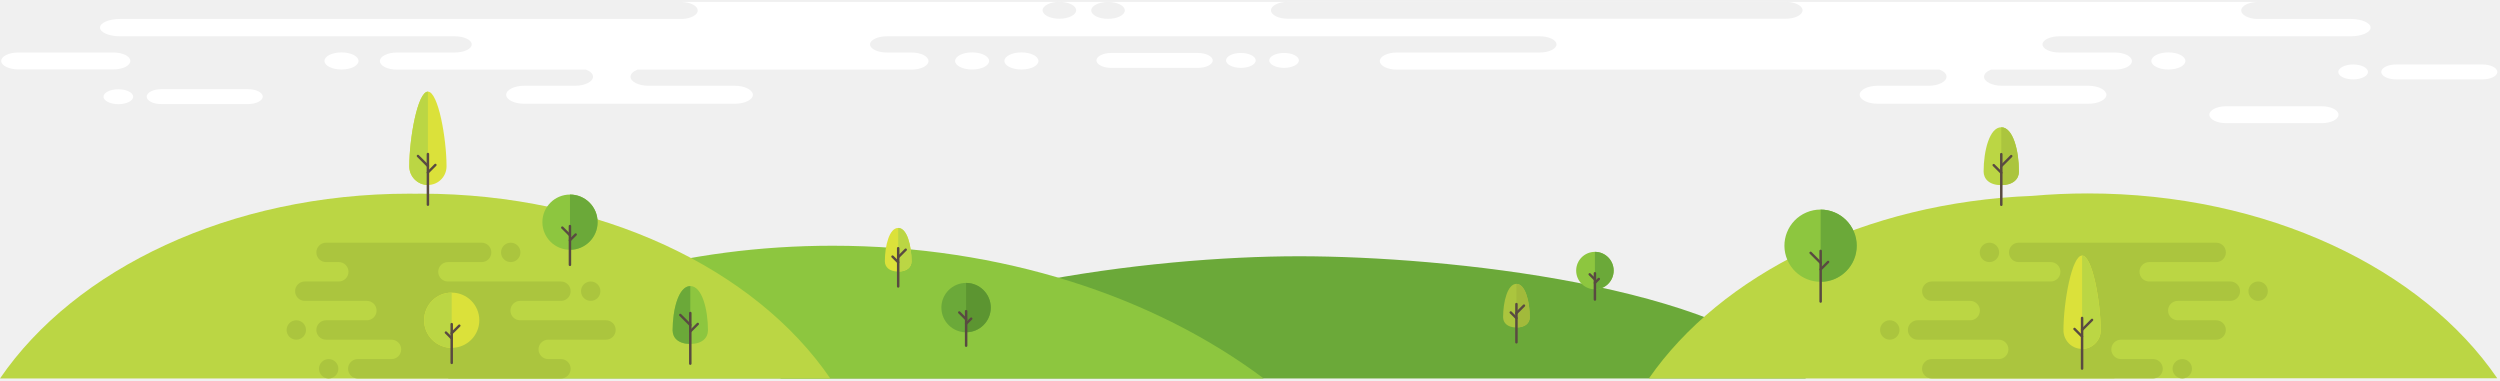
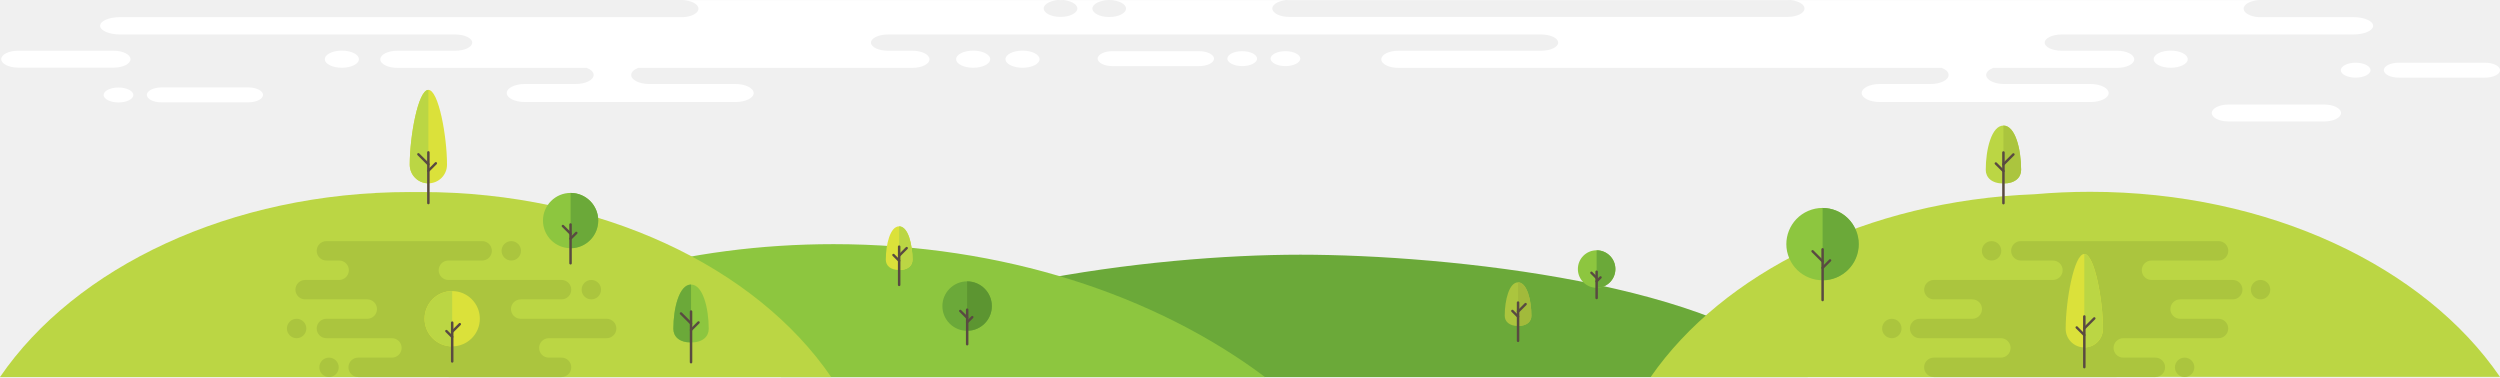
- <svg xmlns="http://www.w3.org/2000/svg" height="640" width="4201.8" id="svg724" version="1.1" viewBox="0 0 4201.8 640" style="background-color: #f2f5f5" enable-background="new 0 0 4201.8 482.1">
-   <path id="path584" fill="#6ba939" d="M 1311.3,636.1 H 3035.1 C 2897,480.4 2432.2,430.7 2183.2,430.7 c -249,0 -673.6,52.8 -871.9,205.4 z" />
-   <path id="path586" fill="#abc53e" d="m 2571.1,533.2 c 0,-26 -7.4,-56.1 -22.4,-56.1 -15,0 -22.4,30.1 -22.4,56.1 0,9.5 7.4,17.2 22.4,17.2 15,0 22.4,-7.7 22.4,-17.2 z" />
-   <path id="path588" fill="#a2ba3b" d="m 2571.1,533.2 c 0,-26 -7.4,-56.1 -22.4,-56.1 v 73.3 c 15,0 22.4,-7.7 22.4,-17.2 z" />
-   <path id="path590" fill="#594a41" d="m 2548.7,577.4 c -1.1,0 -2.1,-0.9 -2.1,-2.1 v -64.2 c 0,-1.1 0.9,-2.1 2.1,-2.1 1.2,0 2.1,0.9 2.1,2.1 v 64.2 c 0,1.2 -0.9,2.1 -2.1,2.1 z" />
-   <path id="path592" fill="#594a41" d="m 2548.7,536.7 c -0.5,0 -1.1,-0.2 -1.5,-0.6 l -9.5,-9.5 c -0.8,-0.8 -0.8,-2.1 0,-2.9 0.8,-0.8 2.1,-0.8 2.9,0 l 9.5,9.5 c 0.8,0.8 0.8,2.1 0,2.9 -0.3,0.4 -0.9,0.6 -1.4,0.6 z" />
-   <path id="path594" fill="#594a41" d="m 2548.7,528.4 c -0.5,0 -1.1,-0.2 -1.5,-0.6 -0.8,-0.8 -0.8,-2.1 0,-2.9 l 12.7,-12.7 c 0.8,-0.8 2.1,-0.8 2.9,0 0.8,0.8 0.8,2.1 0,2.9 l -12.7,12.7 c -0.3,0.4 -0.9,0.6 -1.4,0.6 z" />
-   <path id="path596" fill="#bbd644" d="m 3553.7,636.1 v -0.3 h 643.5 C 4071.3,451.7 3810.4,325.1 3509,325.1 c -31.5,0 -62.6,1.4 -93.1,4.1 -282.1,10.9 -523.8,132.8 -644.6,306.9 z" />
-   <path id="path598" fill="#8dc63f" d="M 753.4,636.1 H 2123.9 C 1940.3,498.5 1683.5,413 1399.3,413 1153.7,413 928.6,476.9 753.4,583.1 Z" />
-   <path id="path600" fill="#6ba939" d="m 1665.2,517 c 0,22.9 -18.6,41.5 -41.5,41.5 -22.9,0 -41.5,-18.6 -41.5,-41.5 0,-22.9 18.6,-41.5 41.5,-41.5 23,0 41.5,18.6 41.5,41.5 z" />
-   <path id="path602" fill="#5c9531" d="m 1665.2,517 c 0,-22.9 -18.6,-41.5 -41.5,-41.5 v 82.9 c 23,0 41.5,-18.5 41.5,-41.4 z" />
-   <path id="path604" fill="#594a41" d="m 1623.8,583.1 c -1.1,0 -2.1,-0.9 -2.1,-2.1 v -58 c 0,-1.1 0.9,-2.1 2.1,-2.1 1.1,0 2.1,0.9 2.1,2.1 v 58 c 0,1.2 -1,2.1 -2.1,2.1 z" />
-   <path id="path606" fill="#594a41" d="m 1623.8,546.2 c -0.5,0 -1.1,-0.2 -1.5,-0.6 -0.8,-0.8 -0.8,-2.1 0,-2.9 l 8.6,-8.6 c 0.8,-0.8 2.1,-0.8 2.9,0 0.8,0.8 0.8,2.1 0,2.9 l -8.6,8.6 c -0.4,0.4 -0.9,0.6 -1.4,0.6 z" />
-   <path id="path608" fill="#594a41" d="m 1623.8,538.7 c -0.5,0 -1.1,-0.2 -1.5,-0.6 l -11.5,-11.5 c -0.8,-0.8 -0.8,-2.1 0,-2.9 0.8,-0.8 2.1,-0.8 2.9,0 l 11.5,11.5 c 0.8,0.8 0.8,2.1 0,2.9 -0.4,0.4 -0.9,0.6 -1.4,0.6 z" />
-   <path id="path610" fill="#dbe13a" d="m 1532,439.2 c 0,-26 -7.4,-56.1 -22.4,-56.1 -15,0 -22.4,30.1 -22.4,56.1 0,9.5 7.4,17.2 22.4,17.2 15,0.1 22.4,-7.6 22.4,-17.2 z" />
-   <path id="path612" fill="#bbd644" d="m 1532,439.2 c 0,-26 -7.4,-56.1 -22.4,-56.1 v 73.3 c 15,0.1 22.4,-7.6 22.4,-17.2 z" />
-   <path id="path614" fill="#594a41" d="m 1509.6,483.5 c -1.1,0 -2.1,-0.9 -2.1,-2.1 v -64.2 c 0,-1.1 0.9,-2.1 2.1,-2.1 1.1,0 2.1,0.9 2.1,2.1 v 64.2 c 0,1.2 -0.9,2.1 -2.1,2.1 z" />
-   <path id="path616" fill="#594a41" d="m 1509.6,442.8 c -0.5,0 -1.1,-0.2 -1.5,-0.6 l -9.5,-9.5 c -0.8,-0.8 -0.8,-2.1 0,-2.9 0.8,-0.8 2.1,-0.8 2.9,0 l 9.5,9.5 c 0.8,0.8 0.8,2.1 0,2.9 -0.3,0.4 -0.8,0.6 -1.4,0.6 z" />
-   <path id="path618" fill="#594a41" d="m 1509.6,434.4 c -0.5,0 -1.1,-0.2 -1.5,-0.6 -0.8,-0.8 -0.8,-2.1 0,-2.9 l 12.7,-12.7 c 0.8,-0.8 2.1,-0.8 2.9,0 0.8,0.8 0.8,2.1 0,2.9 l -12.7,12.7 c -0.3,0.4 -0.8,0.6 -1.4,0.6 z" />
-   <path id="path620" fill="#bbd644" d="m 707.5,325.5 c -3.2,0 -6.4,0 -9.6,0.1 -3.2,0 -6.4,-0.1 -9.6,-0.1 C 386.7,325.5 125.9,452 0,636.1 h 653.3 88.9 653.3 C 1269.7,452 1008.9,325.5 707.5,325.5 Z" />
-   <g transform="translate(0,154)" id="g642" fill="#abc53e">
-     <path id="path622" d="m 992.8,351.7 c 9,0 16.3,-7.3 16.3,-16.3 0,-9 -7.3,-16.3 -16.3,-16.3 -9,0 -16.3,7.3 -16.3,16.3 0,9 7.3,16.3 16.3,16.3 z" />
-     <path id="path624" d="m 858.4,286.5 c 9,0 16.3,-7.3 16.3,-16.3 0,-9 -7.3,-16.3 -16.3,-16.3 -9,0 -16.3,7.3 -16.3,16.3 0,9 7.3,16.3 16.3,16.3 z" />
-     <path id="path626" d="M 1018.5,384.3 H 874.2 c -9,0 -16.3,-7.3 -16.3,-16.3 0,-9 7.3,-16.3 16.3,-16.3 h 68.6 c 9,0 16.3,-7.3 16.3,-16.3 0,-9 -7.3,-16.3 -16.3,-16.3 h -190 c -9,0 -16.3,-7.3 -16.3,-16.3 0,-9 7.3,-16.3 16.3,-16.3 h 56.7 c 9,0 16.3,-7.3 16.3,-16.3 0,-9 -7.3,-16.3 -16.3,-16.3 H 667.5 548 c -9,0 -16.3,7.3 -16.3,16.3 0,9 7.3,16.3 16.3,16.3 h 21.4 c 9,0 16.3,7.3 16.3,16.3 0,9 -7.3,16.3 -16.3,16.3 h -57.1 c -9,0 -16.3,7.3 -16.3,16.3 0,9 7.3,16.3 16.3,16.3 h 104.3 c 9,0 16.3,7.3 16.3,16.3 0,9 -7.3,16.3 -16.3,16.3 H 548 c -9,0 -16.3,7.3 -16.3,16.3 0,9 7.3,16.3 16.3,16.3 h 110 c 9,0 16.3,7.3 16.3,16.3 0,9 -7.3,16.3 -16.3,16.3 h -56.7 c -9,0 -16.3,7.3 -16.3,16.3 0,9 7.3,16.3 16.3,16.3 h 52 289.5 c 9,0 16.3,-7.3 16.3,-16.3 0,-9 -7.3,-16.3 -16.3,-16.3 h -21.4 c -9,0 -16.3,-7.3 -16.3,-16.3 0,-9 7.3,-16.3 16.3,-16.3 h 97.1 c 9,0 16.3,-7.3 16.3,-16.3 0,-9 -7.3,-16.3 -16.3,-16.3 z" />
-     <path id="path628" d="m 498,384.3 c -9,0 -16.3,7.3 -16.3,16.3 0,9 7.3,16.3 16.3,16.3 9,0 16.3,-7.3 16.3,-16.3 0,-9 -7.3,-16.3 -16.3,-16.3 z" />
-     <path id="path630" d="m 552.4,449.5 c -9,0 -16.3,7.3 -16.3,16.3 0,9 7.3,16.3 16.3,16.3 9,0 16.3,-7.3 16.3,-16.3 0,-9 -7.3,-16.3 -16.3,-16.3 z" />
-     <path id="path632" d="m 3343.7,286.5 c 9,0 16.3,-7.3 16.3,-16.3 0,-9 -7.3,-16.3 -16.3,-16.3 -9,0 -16.3,7.3 -16.3,16.3 0,9.1 7.2,16.3 16.3,16.3 z" />
-     <path id="path634" d="m 3176.2,384.3 c -9,0 -16.3,7.3 -16.3,16.3 0,9 7.3,16.3 16.3,16.3 9,0 16.3,-7.3 16.3,-16.3 0,-9 -7.3,-16.3 -16.3,-16.3 z" />
-     <path id="path636" d="m 3795.3,319.1 c -9,0 -16.3,7.3 -16.3,16.3 0,9 7.3,16.3 16.3,16.3 9,0 16.3,-7.3 16.3,-16.3 0,-9 -7.3,-16.3 -16.3,-16.3 z" />
-     <path id="path638" d="m 3667.8,449.5 c -9,0 -16.3,7.3 -16.3,16.3 0,9 7.3,16.3 16.3,16.3 9,0 16.3,-7.3 16.3,-16.3 0,-9 -7.3,-16.3 -16.3,-16.3 z" />
-     <path id="path640" d="m 3748.6,319.1 h -136.4 c -9,0 -16.3,-7.3 -16.3,-16.3 0,-9 7.3,-16.3 16.3,-16.3 h 112.6 c 9,0 16.3,-7.3 16.3,-16.3 0,-9 -7.3,-16.3 -16.3,-16.3 h -171.1 -45.9 -115 c -9,0 -16.3,7.3 -16.3,16.3 0,9 7.3,16.3 16.3,16.3 h 53.9 c 9,0 16.3,7.3 16.3,16.3 0,9 -7.3,16.3 -16.3,16.3 h -199.9 c -9,0 -16.3,7.3 -16.3,16.3 0,9 7.3,16.3 16.3,16.3 h 64.5 c 9,0 16.3,7.3 16.3,16.3 0,9 -7.3,16.3 -16.3,16.3 h -88.4 c -9,0 -16.3,7.3 -16.3,16.3 0,9 7.3,16.3 16.3,16.3 h 136.4 c 9,0 16.3,7.3 16.3,16.3 0,9 -7.3,16.3 -16.3,16.3 h -112.6 c -9,0 -16.3,7.3 -16.3,16.3 0,9 7.3,16.3 16.3,16.3 h 261.1 45.9 65 c 9,0 16.3,-7.3 16.3,-16.3 0,-9 -7.3,-16.3 -16.3,-16.3 h -53.9 c -9,0 -16.3,-7.3 -16.3,-16.3 0,-9 7.3,-16.3 16.3,-16.3 h 159.9 c 9,0 16.3,-7.3 16.3,-16.3 0,-9 -7.3,-16.3 -16.3,-16.3 h -64.5 c -9,0 -16.3,-7.3 -16.3,-16.3 0,-9 7.3,-16.3 16.3,-16.3 h 88.4 c 9,0 16.3,-7.3 16.3,-16.3 0,-9 -7.3,-16.3 -16.3,-16.3 z" />
+ <svg xmlns="http://www.w3.org/2000/svg" viewBox="0 0 4197.284 633.007" style="background: #f2f2f2" version="1.1">
+   <path d="m 1311.3,633.007 h 1723.8 c -138.1,-155.7 -602.9,-205.4 -851.9,-205.4 -249,0 -673.6,52.8 -871.9,205.4 z" fill="#6ba939" id="path584" />
+   <path d="m 2571.1,530.107 c 0,-26 -7.4,-56.1 -22.4,-56.1 -15,0 -22.4,30.1 -22.4,56.1 0,9.5 7.4,17.2 22.4,17.2 15,0 22.4,-7.7 22.4,-17.2 z" fill="#abc53e" id="path586" />
+   <path d="m 2571.1,530.107 c 0,-26 -7.4,-56.1 -22.4,-56.1 v 73.3 c 15,0 22.4,-7.7 22.4,-17.2 z" fill="#a2ba3b" id="path588" />
+   <path d="m 2548.7,574.307 c -1.1,0 -2.1,-0.9 -2.1,-2.1 v -64.2 c 0,-1.1 0.9,-2.1 2.1,-2.1 1.2,0 2.1,0.9 2.1,2.1 v 64.2 c 0,1.2 -0.9,2.1 -2.1,2.1 z" fill="#594a41" id="path590" />
+   <path d="m 2548.7,533.607 c -0.5,0 -1.1,-0.2 -1.5,-0.6 l -9.5,-9.5 c -0.8,-0.8 -0.8,-2.1 0,-2.9 0.8,-0.8 2.1,-0.8 2.9,0 l 9.5,9.5 c 0.8,0.8 0.8,2.1 0,2.9 -0.3,0.4 -0.9,0.6 -1.4,0.6 z" fill="#594a41" id="path592" />
+   <path d="m 2548.7,525.307 c -0.5,0 -1.1,-0.2 -1.5,-0.6 -0.8,-0.8 -0.8,-2.1 0,-2.9 l 12.7,-12.7 c 0.8,-0.8 2.1,-0.8 2.9,0 0.8,0.8 0.8,2.1 0,2.9 l -12.7,12.7 c -0.3,0.4 -0.9,0.6 -1.4,0.6 z" fill="#594a41" id="path594" />
+   <path d="m 3553.7,633.007 v -0.3 h 643.5 c -125.9,-184.1 -386.8,-310.7 -688.2,-310.7 -31.5,0 -62.6,1.4 -93.1,4.1 -282.1,10.9 -523.8,132.8 -644.6,306.9 z" fill="#bbd644" id="path596" />
+   <path d="m 753.4,633.007 h 1370.5 c -183.6,-137.6 -440.4,-223.1 -724.6,-223.1 -245.6,0 -470.7,63.9 -645.9,170.1 z" fill="#8dc63f" id="path598" />
+   <path d="m 1665.2,513.907 c 0,22.9 -18.6,41.5 -41.5,41.5 -22.9,0 -41.5,-18.6 -41.5,-41.5 0,-22.9 18.6,-41.5 41.5,-41.5 23,0 41.5,18.6 41.5,41.5 z" fill="#6ba939" id="path600" />
+   <path d="m 1665.2,513.907 c 0,-22.9 -18.6,-41.5 -41.5,-41.5 v 82.9 c 23,0 41.5,-18.5 41.5,-41.4 z" fill="#5c9531" id="path602" />
+   <path d="m 1623.8,580.007 c -1.1,0 -2.1,-0.9 -2.1,-2.1 v -58 c 0,-1.1 0.9,-2.1 2.1,-2.1 1.1,0 2.1,0.9 2.1,2.1 v 58 c 0,1.2 -1,2.1 -2.1,2.1 z" fill="#594a41" id="path604" />
+   <path d="m 1623.8,543.107 c -0.5,0 -1.1,-0.2 -1.5,-0.6 -0.8,-0.8 -0.8,-2.1 0,-2.9 l 8.6,-8.6 c 0.8,-0.8 2.1,-0.8 2.9,0 0.8,0.8 0.8,2.1 0,2.9 l -8.6,8.6 c -0.4,0.4 -0.9,0.6 -1.4,0.6 z" fill="#594a41" id="path606" />
+   <path d="m 1623.8,535.607 c -0.5,0 -1.1,-0.2 -1.5,-0.6 l -11.5,-11.5 c -0.8,-0.8 -0.8,-2.1 0,-2.9 0.8,-0.8 2.1,-0.8 2.9,0 l 11.5,11.5 c 0.8,0.8 0.8,2.1 0,2.9 -0.4,0.4 -0.9,0.6 -1.4,0.6 z" fill="#594a41" id="path608" />
+   <path d="m 1532,436.107 c 0,-26 -7.4,-56.1 -22.4,-56.1 -15,0 -22.4,30.1 -22.4,56.1 0,9.5 7.4,17.2 22.4,17.2 15,0.1 22.4,-7.6 22.4,-17.2 z" fill="#dbe13a" id="path610" />
+   <path d="m 1532,436.107 c 0,-26 -7.4,-56.1 -22.4,-56.1 v 73.3 c 15,0.1 22.4,-7.6 22.4,-17.2 z" fill="#bbd644" id="path612" />
+   <path d="m 1509.6,480.407 c -1.1,0 -2.1,-0.9 -2.1,-2.1 v -64.2 c 0,-1.1 0.9,-2.1 2.1,-2.1 1.1,0 2.1,0.9 2.1,2.1 v 64.2 c 0,1.2 -0.9,2.1 -2.1,2.1 z" fill="#594a41" id="path614" />
+   <path d="m 1509.6,439.707 c -0.5,0 -1.1,-0.2 -1.5,-0.6 l -9.5,-9.5 c -0.8,-0.8 -0.8,-2.1 0,-2.9 0.8,-0.8 2.1,-0.8 2.9,0 l 9.5,9.5 c 0.8,0.8 0.8,2.1 0,2.9 -0.3,0.4 -0.8,0.6 -1.4,0.6 z" fill="#594a41" id="path616" />
+   <path d="m 1509.6,431.307 c -0.5,0 -1.1,-0.2 -1.5,-0.6 -0.8,-0.8 -0.8,-2.1 0,-2.9 l 12.7,-12.7 c 0.8,-0.8 2.1,-0.8 2.9,0 0.8,0.8 0.8,2.1 0,2.9 l -12.7,12.7 c -0.3,0.4 -0.8,0.6 -1.4,0.6 z" fill="#594a41" id="path618" />
+   <path d="m 707.5,322.407 c -3.2,0 -6.4,0 -9.6,0.1 -3.2,0 -6.4,-0.1 -9.6,-0.1 -301.6,0 -562.4,126.5 -688.3,310.6 h 653.3 88.9 653.3 c -125.8,-184.1 -386.6,-310.6 -688,-310.6 z" fill="#bbd644" id="path620" />
+   <g fill="#abc53e" id="g642" transform="translate(0,150.9074)">
+     <path d="m 992.8,351.7 c 9,0 16.3,-7.3 16.3,-16.3 0,-9 -7.3,-16.3 -16.3,-16.3 -9,0 -16.3,7.3 -16.3,16.3 0,9 7.3,16.3 16.3,16.3 z" id="path622" />
+     <path d="m 858.4,286.5 c 9,0 16.3,-7.3 16.3,-16.3 0,-9 -7.3,-16.3 -16.3,-16.3 -9,0 -16.3,7.3 -16.3,16.3 0,9 7.3,16.3 16.3,16.3 z" id="path624" />
+     <path d="M 1018.5,384.3 H 874.2 c -9,0 -16.3,-7.3 -16.3,-16.3 0,-9 7.3,-16.3 16.3,-16.3 h 68.6 c 9,0 16.3,-7.3 16.3,-16.3 0,-9 -7.3,-16.3 -16.3,-16.3 h -190 c -9,0 -16.3,-7.3 -16.3,-16.3 0,-9 7.3,-16.3 16.3,-16.3 h 56.7 c 9,0 16.3,-7.3 16.3,-16.3 0,-9 -7.3,-16.3 -16.3,-16.3 H 667.5 548 c -9,0 -16.3,7.3 -16.3,16.3 0,9 7.3,16.3 16.3,16.3 h 21.4 c 9,0 16.3,7.3 16.3,16.3 0,9 -7.3,16.3 -16.3,16.3 h -57.1 c -9,0 -16.3,7.3 -16.3,16.3 0,9 7.3,16.3 16.3,16.3 h 104.3 c 9,0 16.3,7.3 16.3,16.3 0,9 -7.3,16.3 -16.3,16.3 H 548 c -9,0 -16.3,7.3 -16.3,16.3 0,9 7.3,16.3 16.3,16.3 h 110 c 9,0 16.3,7.3 16.3,16.3 0,9 -7.3,16.3 -16.3,16.3 h -56.7 c -9,0 -16.3,7.3 -16.3,16.3 0,9 7.3,16.3 16.3,16.3 h 52 289.5 c 9,0 16.3,-7.3 16.3,-16.3 0,-9 -7.3,-16.3 -16.3,-16.3 h -21.4 c -9,0 -16.3,-7.3 -16.3,-16.3 0,-9 7.3,-16.3 16.3,-16.3 h 97.1 c 9,0 16.3,-7.3 16.3,-16.3 0,-9 -7.3,-16.3 -16.3,-16.3 z" id="path626" />
+     <path d="m 498,384.3 c -9,0 -16.3,7.3 -16.3,16.3 0,9 7.3,16.3 16.3,16.3 9,0 16.3,-7.3 16.3,-16.3 0,-9 -7.3,-16.3 -16.3,-16.3 z" id="path628" />
+     <path d="m 552.4,449.5 c -9,0 -16.3,7.3 -16.3,16.3 0,9 7.3,16.3 16.3,16.3 9,0 16.3,-7.3 16.3,-16.3 0,-9 -7.3,-16.3 -16.3,-16.3 z" id="path630" />
+     <path d="m 3343.7,286.5 c 9,0 16.3,-7.3 16.3,-16.3 0,-9 -7.3,-16.3 -16.3,-16.3 -9,0 -16.3,7.3 -16.3,16.3 0,9.1 7.2,16.3 16.3,16.3 z" id="path632" />
+     <path d="m 3176.2,384.3 c -9,0 -16.3,7.3 -16.3,16.3 0,9 7.3,16.3 16.3,16.3 9,0 16.3,-7.3 16.3,-16.3 0,-9 -7.3,-16.3 -16.3,-16.3 z" id="path634" />
+     <path d="m 3795.3,319.1 c -9,0 -16.3,7.3 -16.3,16.3 0,9 7.3,16.3 16.3,16.3 9,0 16.3,-7.3 16.3,-16.3 0,-9 -7.3,-16.3 -16.3,-16.3 z" id="path636" />
+     <path d="m 3667.8,449.5 c -9,0 -16.3,7.3 -16.3,16.3 0,9 7.3,16.3 16.3,16.3 9,0 16.3,-7.3 16.3,-16.3 0,-9 -7.3,-16.3 -16.3,-16.3 z" id="path638" />
+     <path d="m 3748.6,319.1 h -136.4 c -9,0 -16.3,-7.3 -16.3,-16.3 0,-9 7.3,-16.3 16.3,-16.3 h 112.6 c 9,0 16.3,-7.3 16.3,-16.3 0,-9 -7.3,-16.3 -16.3,-16.3 h -171.1 -45.9 -115 c -9,0 -16.3,7.3 -16.3,16.3 0,9 7.3,16.3 16.3,16.3 h 53.9 c 9,0 16.3,7.3 16.3,16.3 0,9 -7.3,16.3 -16.3,16.3 h -199.9 c -9,0 -16.3,7.3 -16.3,16.3 0,9 7.3,16.3 16.3,16.3 h 64.5 c 9,0 16.3,7.3 16.3,16.3 0,9 -7.3,16.3 -16.3,16.3 h -88.4 c -9,0 -16.3,7.3 -16.3,16.3 0,9 7.3,16.3 16.3,16.3 h 136.4 c 9,0 16.3,7.3 16.3,16.3 0,9 -7.3,16.3 -16.3,16.3 h -112.6 c -9,0 -16.3,7.3 -16.3,16.3 0,9 7.3,16.3 16.3,16.3 h 261.1 45.9 65 c 9,0 16.3,-7.3 16.3,-16.3 0,-9 -7.3,-16.3 -16.3,-16.3 h -53.9 c -9,0 -16.3,-7.3 -16.3,-16.3 0,-9 7.3,-16.3 16.3,-16.3 h 159.9 c 9,0 16.3,-7.3 16.3,-16.3 0,-9 -7.3,-16.3 -16.3,-16.3 h -64.5 c -9,0 -16.3,-7.3 -16.3,-16.3 0,-9 7.3,-16.3 16.3,-16.3 h 88.4 c 9,0 16.3,-7.3 16.3,-16.3 0,-9 -7.3,-16.3 -16.3,-16.3 z" id="path640" />
  </g>
-   <circle style="stroke-width:1" r="60.699" id="ellipse644" transform="rotate(-23.21665)" fill="#8dc63f" cy="1585.697" cx="2649.263" />
-   <path id="path646" fill="#6ba939" d="m 3120.7,413 c 0,-33.5 -27.2,-60.7 -60.7,-60.7 v 121.4 c 33.5,0 60.7,-27.2 60.7,-60.7 z" />
-   <path id="path648" fill="#594a41" d="m 3060,508.9 c -1.1,0 -2.1,-0.9 -2.1,-2.1 v -85.1 c 0,-1.1 0.9,-2.1 2.1,-2.1 1.1,0 2.1,0.9 2.1,2.1 v 85.1 c -0.1,1.2 -1,2.1 -2.1,2.1 z" />
-   <path id="path650" fill="#594a41" d="m 3060,454.9 c -0.5,0 -1.1,-0.2 -1.5,-0.6 -0.8,-0.8 -0.8,-2.1 0,-2.9 l 12.6,-12.6 c 0.8,-0.8 2.1,-0.8 2.9,0 0.8,0.8 0.8,2.1 0,2.9 l -12.7,12.7 c -0.3,0.3 -0.8,0.5 -1.3,0.5 z" />
-   <path id="path652" fill="#594a41" d="m 3060,443.8 c -0.5,0 -1.1,-0.2 -1.5,-0.6 l -16.8,-16.8 c -0.8,-0.8 -0.8,-2.1 0,-2.9 0.8,-0.8 2.1,-0.8 2.9,0 l 16.8,16.8 c 0.8,0.8 0.8,2.1 0,2.9 -0.4,0.4 -0.9,0.6 -1.4,0.6 z" />
-   <path id="path654" fill="#8dc63f" d="m 1004.4,373.4 c 0,25.7 -20.8,46.4 -46.4,46.4 -25.7,0 -46.4,-20.8 -46.4,-46.4 0,-25.7 20.8,-46.4 46.4,-46.4 25.6,-0.1 46.4,20.7 46.4,46.4 z" />
-   <path id="path656" fill="#6ba939" d="M 1004.4,373.4 C 1004.4,347.7 983.6,327 958,327 v 92.9 c 25.6,-0.1 46.4,-20.9 46.4,-46.5 z" />
-   <path id="path658" fill="#594a41" d="m 957.9,447.2 c -1.1,0 -2.1,-0.9 -2.1,-2.1 V 380 c 0,-1.1 0.9,-2.1 2.1,-2.1 1.1,0 2.1,0.9 2.1,2.1 v 65.1 c 0,1.2 -0.9,2.1 -2.1,2.1 z" />
-   <path id="path660" fill="#594a41" d="m 957.9,405.9 c -0.5,0 -1.1,-0.2 -1.5,-0.6 -0.8,-0.8 -0.8,-2.1 0,-2.9 l 9.7,-9.7 c 0.8,-0.8 2.1,-0.8 2.9,0 0.8,0.8 0.8,2.1 0,2.9 l -9.7,9.7 c -0.3,0.4 -0.9,0.6 -1.4,0.6 z" />
-   <path id="path662" fill="#594a41" d="m 957.9,397.4 c -0.5,0 -1.1,-0.2 -1.5,-0.6 L 943.6,384 c -0.8,-0.8 -0.8,-2.1 0,-2.9 0.8,-0.8 2.1,-0.8 2.9,0 l 12.8,12.8 c 0.8,0.8 0.8,2.1 0,2.9 -0.3,0.4 -0.9,0.6 -1.4,0.6 z" />
-   <path id="path664" fill="#dbe13a" d="m 712.8,538.2 c 0,25.7 20.8,46.4 46.4,46.4 25.7,0 46.4,-20.8 46.4,-46.4 0,-25.6 -20.8,-46.4 -46.4,-46.4 -25.6,-0.1 -46.4,20.7 -46.4,46.4 z" />
-   <path id="path666" fill="#bbd644" d="m 712.8,538.2 c 0,-25.7 20.8,-46.4 46.4,-46.4 v 92.9 c -25.6,-0.1 -46.4,-20.9 -46.4,-46.5 z" />
-   <path id="path668" fill="#594a41" d="m 759.2,612 c -1.1,0 -2.1,-0.9 -2.1,-2.1 v -65.1 c 0,-1.1 0.9,-2.1 2.1,-2.1 1.1,0 2.1,0.9 2.1,2.1 V 610 c 0,1.1 -0.9,2 -2.1,2 z" />
-   <path id="path670" fill="#594a41" d="m 759.2,570.7 c -0.5,0 -1.1,-0.2 -1.5,-0.6 l -9.7,-9.7 c -0.8,-0.8 -0.8,-2.1 0,-2.9 0.8,-0.8 2.1,-0.8 2.9,0 l 9.7,9.7 c 0.8,0.8 0.8,2.1 0,2.9 -0.3,0.4 -0.8,0.6 -1.4,0.6 z" />
-   <path id="path672" fill="#594a41" d="m 759.2,562.2 c -0.5,0 -1.1,-0.2 -1.5,-0.6 -0.8,-0.8 -0.8,-2.1 0,-2.9 l 12.8,-12.8 c 0.8,-0.8 2.1,-0.8 2.9,0 0.8,0.8 0.8,2.1 0,2.9 l -12.8,12.8 c -0.3,0.4 -0.8,0.6 -1.4,0.6 z" />
-   <path id="path674" fill="#8dc63f" d="m 2712.1,454.8 c 0,17.4 -14.1,31.5 -31.5,31.5 -17.4,0 -31.5,-14.1 -31.5,-31.5 0,-17.4 14.1,-31.5 31.5,-31.5 17.4,0 31.5,14.1 31.5,31.5 z" />
-   <path id="path676" fill="#6ba939" d="m 2712.1,454.8 c 0,-17.4 -14.1,-31.5 -31.5,-31.5 v 63 c 17.4,0 31.5,-14.1 31.5,-31.5 z" />
-   <path id="path678" fill="#594a41" d="m 2680.6,505.5 c -1.1,0 -2.1,-0.9 -2.1,-2.1 v -44.1 c 0,-1.1 0.9,-2.1 2.1,-2.1 1.1,0 2.1,0.9 2.1,2.1 v 44.1 c 0,1.2 -0.9,2.1 -2.1,2.1 z" />
-   <path id="path680" fill="#594a41" d="m 2680.6,477.5 c -0.5,0 -1.1,-0.2 -1.5,-0.6 -0.8,-0.8 -0.8,-2.1 0,-2.9 l 6.6,-6.6 c 0.8,-0.8 2.1,-0.8 2.9,0 0.8,0.8 0.8,2.1 0,2.9 l -6.6,6.6 c -0.3,0.4 -0.8,0.6 -1.4,0.6 z" />
-   <path id="path682" fill="#594a41" d="m 2680.6,471.8 c -0.5,0 -1.1,-0.2 -1.5,-0.6 l -8.7,-8.7 c -0.8,-0.8 -0.8,-2.1 0,-2.9 0.8,-0.8 2.1,-0.8 2.9,0 l 8.7,8.7 c 0.8,0.8 0.8,2.1 0,2.9 -0.3,0.4 -0.8,0.6 -1.4,0.6 z" />
-   <path id="path684" fill="#dbe13a" d="m 3530.7,555.1 c 0,-47.2 -14,-125.6 -31.3,-125.6 -17.3,0 -31.3,78.4 -31.3,125.6 0,17.3 14,31.3 31.3,31.3 17.3,0 31.3,-14 31.3,-31.3 z" />
-   <path id="path686" fill="#bbd644" d="m 3530.7,555.1 c 0,-47.2 -14,-125.6 -31.3,-125.6 v 156.9 c 17.2,0 31.3,-14 31.3,-31.3 z" />
-   <path id="path688" fill="#594a41" d="m 3499.4,621.6 c -1.1,0 -2.1,-0.9 -2.1,-2.1 v -85.1 c 0,-1.1 0.9,-2.1 2.1,-2.1 1.2,0 2.1,0.9 2.1,2.1 v 85.1 c -0.1,1.2 -1,2.1 -2.1,2.1 z" />
-   <path id="path690" fill="#594a41" d="m 3499.4,567.6 c -0.5,0 -1.1,-0.2 -1.5,-0.6 l -12.7,-12.7 c -0.8,-0.8 -0.8,-2.1 0,-2.9 0.8,-0.8 2.1,-0.8 2.9,0 l 12.6,12.7 c 0.8,0.8 0.8,2.1 0,2.9 -0.3,0.4 -0.8,0.6 -1.3,0.6 z" />
-   <path id="path692" fill="#594a41" d="m 3499.4,556.5 c -0.5,0 -1.1,-0.2 -1.5,-0.6 -0.8,-0.8 -0.8,-2.1 0,-2.9 l 16.8,-16.8 c 0.8,-0.8 2.1,-0.8 2.9,0 0.8,0.8 0.8,2.1 0,2.9 l -16.8,16.8 c -0.4,0.4 -0.9,0.6 -1.4,0.6 z" />
-   <path id="path694" fill="#dbe13a" d="m 687.9,279.6 c 0,-47.2 14,-125.6 31.3,-125.6 17.3,0 31.3,78.4 31.3,125.6 0,17.3 -14,31.3 -31.3,31.3 -17.3,0 -31.3,-14 -31.3,-31.3 z" />
-   <path id="path696" fill="#bbd644" d="m 687.9,279.6 c 0,-47.2 14,-125.6 31.3,-125.6 v 156.9 c -17.3,0 -31.3,-14 -31.3,-31.3 z" />
-   <path id="path698" fill="#594a41" d="m 719.2,346.1 c -1.1,0 -2.1,-0.9 -2.1,-2.1 v -85.1 c 0,-1.1 0.9,-2.1 2.1,-2.1 1.1,0 2.1,0.9 2.1,2.1 V 344 c 0,1.1 -0.9,2.1 -2.1,2.1 z" />
-   <path id="path700" fill="#594a41" d="m 719.2,292 c -0.5,0 -1.1,-0.2 -1.5,-0.6 -0.8,-0.8 -0.8,-2.1 0,-2.9 l 12.6,-12.7 c 0.8,-0.8 2.1,-0.8 2.9,0 0.8,0.8 0.8,2.1 0,2.9 l -12.6,12.6 c -0.3,0.5 -0.9,0.7 -1.4,0.7 z" />
-   <path id="path702" fill="#594a41" d="m 719.2,281 c -0.5,0 -1.1,-0.2 -1.5,-0.6 L 701,263.6 c -0.8,-0.8 -0.8,-2.1 0,-2.9 0.8,-0.8 2.1,-0.8 2.9,0 l 16.8,16.8 c 0.8,0.8 0.8,2.1 0,2.9 -0.4,0.4 -1,0.6 -1.5,0.6 z" />
-   <path id="path704" fill="#bbd644" d="m 3393.3,288.3 c 0,-34.5 -9.8,-74.4 -29.7,-74.4 -19.9,0 -29.7,39.9 -29.7,74.4 0,12.6 9.8,22.9 29.7,22.9 19.9,-0.1 29.7,-10.3 29.7,-22.9 z" />
-   <path id="path706" fill="#abc53e" d="m 3393.3,288.3 c 0,-34.5 -9.8,-74.4 -29.7,-74.4 v 97.2 c 19.9,0 29.7,-10.2 29.7,-22.8 z" />
-   <path id="path708" fill="#594a41" d="m 3363.6,346.3 c -1.1,0 -2.1,-0.9 -2.1,-2.1 v -85.1 c 0,-1.1 0.9,-2.1 2.1,-2.1 1.1,0 2.1,0.9 2.1,2.1 v 85.1 c 0,1.2 -1,2.1 -2.1,2.1 z" />
-   <path id="path710" fill="#594a41" d="m 3363.6,292.3 c -0.5,0 -1.1,-0.2 -1.5,-0.6 L 3349.4,279 c -0.8,-0.8 -0.8,-2.1 0,-2.9 0.8,-0.8 2.1,-0.8 2.9,0 l 12.7,12.7 c 0.8,0.8 0.8,2.1 0,2.9 -0.4,0.4 -0.9,0.6 -1.4,0.6 z" />
-   <path id="path712" fill="#594a41" d="m 3363.6,281.2 c -0.5,0 -1.1,-0.2 -1.5,-0.6 -0.8,-0.8 -0.8,-2.1 0,-2.9 l 16.8,-16.8 c 0.8,-0.8 2.1,-0.8 2.9,0 0.8,0.8 0.8,2.1 0,2.9 l -16.8,16.8 c -0.4,0.4 -0.9,0.6 -1.4,0.6 z" />
-   <path id="path714" fill="#8dc63f" d="m 1130.5,555.2 c 0,-34.5 9.8,-74.4 29.7,-74.4 19.9,0 29.7,39.9 29.7,74.4 0,12.6 -9.8,22.9 -29.7,22.9 -19.9,0 -29.7,-10.2 -29.7,-22.9 z" />
-   <path id="path716" fill="#6ba939" d="m 1130.5,555.2 c 0,-34.5 9.8,-74.4 29.7,-74.4 V 578 c -19.9,0.1 -29.7,-10.1 -29.7,-22.8 z" />
-   <path id="path718" fill="#594a41" d="m 1160.2,613.3 c -1.1,0 -2.1,-0.9 -2.1,-2.1 v -85.1 c 0,-1.1 0.9,-2.1 2.1,-2.1 1.1,0 2.1,0.9 2.1,2.1 v 85.1 c -0.1,1.2 -1,2.1 -2.1,2.1 z" />
-   <path id="path720" fill="#594a41" d="m 1160.2,559.2 c -0.5,0 -1.1,-0.2 -1.5,-0.6 -0.8,-0.8 -0.8,-2.1 0,-2.9 l 12.6,-12.7 c 0.8,-0.8 2.1,-0.8 2.9,0 0.8,0.8 0.8,2.1 0,2.9 l -12.6,12.6 c -0.4,0.5 -0.9,0.7 -1.4,0.7 z" />
-   <path id="path722" fill="#594a41" d="m 1160.2,548.2 c -0.5,0 -1.1,-0.2 -1.5,-0.6 l -16.8,-16.8 c -0.8,-0.8 -0.8,-2.1 0,-2.9 0.8,-0.8 2.1,-0.8 2.9,0 l 16.8,16.8 c 0.8,0.8 0.8,2.1 0,2.9 -0.4,0.4 -0.9,0.6 -1.4,0.6 z" />
-   <g transform="matrix(3.666221,0,0,1.84361,1.660389,3.092596)" fill="#ffffff" id="g793">
-     <circle cx="445.2" cy="53.9" r="7.8" id="circle773" />
-     <circle r="7.8" cx="156.1" cy="53.9" id="ellipse775" />
-     <path d="m 993.6,46.1 c -4.3,0 -7.8,3.5 -7.8,7.8 0,4.3 3.5,7.8 7.8,7.8 4.3,0 7.8,-3.5 7.8,-7.8 0,-4.3 -3.5,-7.8 -7.8,-7.8 z" id="path777" />
-     <path d="m 467.8,46.1 c -4.3,0 -7.8,3.5 -7.8,7.8 0,4.3 3.5,7.8 7.8,7.8 4.3,0 7.8,-3.5 7.8,-7.8 0,-4.3 -3.5,-7.8 -7.8,-7.8 z" id="path779" />
-     <path d="m 1012.4,102.9 c 0,-4.2 3.4,-7.7 7.7,-7.7 h 43.8 c 4.2,0 7.7,3.4 7.7,7.7 0,4.2 -3.4,7.7 -7.7,7.7 H 1020 c -4.2,0 -7.6,-3.5 -7.6,-7.7 z" id="path781" />
-     <path d="m 0.1,53.9 c 0,-4.2 3.4,-7.7 7.7,-7.7 h 43.8 c 4.2,0 7.7,3.4 7.7,7.7 0,4.2 -3.4,7.7 -7.7,7.7 H 7.8 C 3.6,61.5 0.1,58.1 0.1,53.9 Z" id="path783" />
-     <path d="m 66.8,86.4 c 0,-3.8 3.1,-6.8 6.8,-6.8 h 39.6 c 3.8,0 6.8,3.1 6.8,6.8 0,3.8 -3.1,6.8 -6.8,6.8 H 73.6 c -3.8,0.1 -6.8,-3 -6.8,-6.8 z m -13,6.9 c 3.8,0 6.8,-3.1 6.8,-6.8 0,-3.8 -3.1,-6.8 -6.8,-6.8 -3.8,0 -6.8,3.1 -6.8,6.8 0,3.7 3.1,6.8 6.8,6.8 z" id="path785" />
-     <path d="m 1091.2,63.9 c 0,-3.8 3.1,-6.8 6.8,-6.8 h 39.6 c 3.8,0 6.8,3.1 6.8,6.8 0,3.8 -3.1,6.8 -6.8,6.8 H 1098 c -3.7,0 -6.8,-3 -6.8,-6.8 z m -12.9,6.8 c 3.8,0 6.8,-3.1 6.8,-6.8 0,-3.8 -3.1,-6.8 -6.8,-6.8 -3.7,0 -6.8,3.1 -6.8,6.8 0,3.8 3,6.8 6.8,6.8 z" id="path787" />
-     <path d="m 555.5,53.4 c 0,3.8 -3.1,6.8 -6.8,6.8 H 509 c -3.8,0 -6.8,-3.1 -6.8,-6.8 0,-3.8 3.1,-6.8 6.8,-6.8 h 39.6 c 3.8,0 6.9,3.1 6.9,6.8 z m 12.9,-6.8 c -3.8,0 -6.8,3.1 -6.8,6.8 0,3.7 3.1,6.8 6.8,6.8 3.8,0 6.8,-3.1 6.8,-6.8 0,-3.7 -3,-6.8 -6.8,-6.8 z m 19.8,0 c -3.8,0 -6.8,3.1 -6.8,6.8 0,3.7 3.1,6.8 6.8,6.8 3.7,0 6.8,-3.1 6.8,-6.8 0,-3.7 -3,-6.8 -6.8,-6.8 z" id="path789" />
-     <path d="m 311.9,0.1 c 4.2,0.2 7.5,3.6 7.5,7.8 0,4 -3,7.2 -6.8,7.7 H 54.5 c -5,0 -9.1,3.5 -9.1,7.9 0,4.3 4.1,7.9 9.1,7.9 H 208 c 4.3,0 7.8,3.3 7.8,7.4 0,4.1 -3.5,7.4 -7.8,7.4 h -26.5 c -4.3,0 -7.8,3.5 -7.8,7.8 0,4.3 3.5,7.8 7.8,7.8 h 86.7 c 2,1.5 3.2,3.8 3.2,6.5 0,4.5 -3.7,8.2 -8.2,8.2 h -23.4 c -4.5,0 -8.2,3.7 -8.2,8.2 0,4.5 3.7,8.2 8.2,8.2 h 96.7 c 4.5,0 8.2,-3.7 8.2,-8.2 -0.1,-4.5 -3.8,-8.2 -8.3,-8.2 h -4.1 -35.5 c -4.5,0 -8.2,-3.7 -8.2,-8.2 0,-2.7 1.3,-5 3.2,-6.5 h 125.6 c 4.3,0 7.8,-3.5 7.8,-7.8 0,-4.3 -3.5,-7.8 -7.8,-7.8 h -11.2 c -4.3,0 -7.8,-3.3 -7.8,-7.4 0,-4.1 3.5,-7.4 7.8,-7.4 h 299.1 c 4.3,0 7.8,3.3 7.8,7.4 0,4.1 -3.5,7.4 -7.8,7.4 h -65.4 c -4.3,0 -7.8,3.5 -7.8,7.8 0,4.3 3.5,7.8 7.8,7.8 h 248.8 c 2,1.5 3.2,3.8 3.2,6.5 0,4.5 -3.7,8.2 -8.2,8.2 h -23.4 c -4.5,0 -8.2,3.7 -8.2,8.2 0,4.5 3.7,8.2 8.2,8.2 H 957 c 4.5,0 8.2,-3.7 8.2,-8.2 -0.1,-4.5 -3.7,-8.2 -8.3,-8.2 h -4.1 -35.5 c -4.5,0 -8.2,-3.7 -8.2,-8.2 0,-2.7 1.3,-5 3.2,-6.5 h 56.8 c 4.3,0 7.8,-3.5 7.8,-7.8 0,-4.3 -3.5,-7.8 -7.8,-7.8 h -25.4 c -4.3,0 -7.8,-3.3 -7.8,-7.4 0,-4.1 3.5,-7.4 7.8,-7.4 h 133.5 c 5,0 9.1,-3.5 9.1,-7.9 0,-4.4 -4.1,-7.9 -9.1,-7.9 h -43.4 c -3.8,-0.5 -6.8,-3.8 -6.8,-7.7 0,-4.2 3.3,-7.6 7.5,-7.8 z m 173.3,15.3 c -4.3,0 -7.7,-3.5 -7.7,-7.7 0,-4.2 3.5,-7.7 7.7,-7.7 4.3,0 7.7,3.5 7.7,7.7 0,4.3 -3.5,7.7 -7.7,7.7 z m 22.3,0.1 c -4.3,0 -7.7,-3.5 -7.7,-7.7 0,-4.2 3.5,-7.7 7.7,-7.7 4.3,0 7.7,3.5 7.7,7.7 0,4.2 -3.4,7.7 -7.7,7.7 z M 818.2,15.4 H 589.9 c -4.3,0 -7.7,-3.5 -7.7,-7.7 0,-4.2 3.5,-7.7 7.7,-7.7 h 228.3 c 4.2,0 7.7,3.5 7.7,7.7 0,4.3 -3.5,7.7 -7.7,7.7 z" id="path791" />
+   <circle cx="2650.482" cy="1582.855" fill="#8dc63f" transform="rotate(-23.21665)" id="ellipse644" r="60.699" style="stroke-width:1" />
+   <path d="m 3120.7,409.907 c 0,-33.5 -27.2,-60.7 -60.7,-60.7 v 121.4 c 33.5,0 60.7,-27.2 60.7,-60.7 z" fill="#6ba939" id="path646" />
+   <path d="m 3060,505.807 c -1.1,0 -2.1,-0.9 -2.1,-2.1 v -85.1 c 0,-1.1 0.9,-2.1 2.1,-2.1 1.1,0 2.1,0.9 2.1,2.1 v 85.1 c -0.1,1.2 -1,2.1 -2.1,2.1 z" fill="#594a41" id="path648" />
+   <path d="m 3060,451.807 c -0.5,0 -1.1,-0.2 -1.5,-0.6 -0.8,-0.8 -0.8,-2.1 0,-2.9 l 12.6,-12.6 c 0.8,-0.8 2.1,-0.8 2.9,0 0.8,0.8 0.8,2.1 0,2.9 l -12.7,12.7 c -0.3,0.3 -0.8,0.5 -1.3,0.5 z" fill="#594a41" id="path650" />
+   <path d="m 3060,440.707 c -0.5,0 -1.1,-0.2 -1.5,-0.6 l -16.8,-16.8 c -0.8,-0.8 -0.8,-2.1 0,-2.9 0.8,-0.8 2.1,-0.8 2.9,0 l 16.8,16.8 c 0.8,0.8 0.8,2.1 0,2.9 -0.4,0.4 -0.9,0.6 -1.4,0.6 z" fill="#594a41" id="path652" />
+   <path d="m 1004.4,370.307 c 0,25.7 -20.8,46.4 -46.4,46.4 -25.7,0 -46.4,-20.8 -46.4,-46.4 0,-25.7 20.8,-46.4 46.4,-46.4 25.6,-0.1 46.4,20.7 46.4,46.4 z" fill="#8dc63f" id="path654" />
+   <path d="m 1004.4,370.307 c 0,-25.7 -20.8,-46.4 -46.4,-46.4 v 92.9 c 25.6,-0.1 46.4,-20.9 46.4,-46.5 z" fill="#6ba939" id="path656" />
+   <path d="m 957.9,444.107 c -1.1,0 -2.1,-0.9 -2.1,-2.1 v -65.1 c 0,-1.1 0.9,-2.1 2.1,-2.1 1.1,0 2.1,0.9 2.1,2.1 v 65.1 c 0,1.2 -0.9,2.1 -2.1,2.1 z" fill="#594a41" id="path658" />
+   <path d="m 957.9,402.807 c -0.5,0 -1.1,-0.2 -1.5,-0.6 -0.8,-0.8 -0.8,-2.1 0,-2.9 l 9.7,-9.7 c 0.8,-0.8 2.1,-0.8 2.9,0 0.8,0.8 0.8,2.1 0,2.9 l -9.7,9.7 c -0.3,0.4 -0.9,0.6 -1.4,0.6 z" fill="#594a41" id="path660" />
+   <path d="m 957.9,394.307 c -0.5,0 -1.1,-0.2 -1.5,-0.6 l -12.8,-12.8 c -0.8,-0.8 -0.8,-2.1 0,-2.9 0.8,-0.8 2.1,-0.8 2.9,0 l 12.8,12.8 c 0.8,0.8 0.8,2.1 0,2.9 -0.3,0.4 -0.9,0.6 -1.4,0.6 z" fill="#594a41" id="path662" />
+   <path d="m 712.8,535.107 c 0,25.7 20.8,46.4 46.4,46.4 25.7,0 46.4,-20.8 46.4,-46.4 0,-25.6 -20.8,-46.4 -46.4,-46.4 -25.6,-0.1 -46.4,20.7 -46.4,46.4 z" fill="#dbe13a" id="path664" />
+   <path d="m 712.8,535.107 c 0,-25.7 20.8,-46.4 46.4,-46.4 v 92.9 c -25.6,-0.1 -46.4,-20.9 -46.4,-46.5 z" fill="#bbd644" id="path666" />
+   <path d="m 759.2,608.907 c -1.1,0 -2.1,-0.9 -2.1,-2.1 v -65.1 c 0,-1.1 0.9,-2.1 2.1,-2.1 1.1,0 2.1,0.9 2.1,2.1 v 65.2 c 0,1.1 -0.9,2 -2.1,2 z" fill="#594a41" id="path668" />
+   <path d="m 759.2,567.607 c -0.5,0 -1.1,-0.2 -1.5,-0.6 l -9.7,-9.7 c -0.8,-0.8 -0.8,-2.1 0,-2.9 0.8,-0.8 2.1,-0.8 2.9,0 l 9.7,9.7 c 0.8,0.8 0.8,2.1 0,2.9 -0.3,0.4 -0.8,0.6 -1.4,0.6 z" fill="#594a41" id="path670" />
+   <path d="m 759.2,559.107 c -0.5,0 -1.1,-0.2 -1.5,-0.6 -0.8,-0.8 -0.8,-2.1 0,-2.9 l 12.8,-12.8 c 0.8,-0.8 2.1,-0.8 2.9,0 0.8,0.8 0.8,2.1 0,2.9 l -12.8,12.8 c -0.3,0.4 -0.8,0.6 -1.4,0.6 z" fill="#594a41" id="path672" />
+   <path d="m 2712.1,451.707 c 0,17.4 -14.1,31.5 -31.5,31.5 -17.4,0 -31.5,-14.1 -31.5,-31.5 0,-17.4 14.1,-31.5 31.5,-31.5 17.4,0 31.5,14.1 31.5,31.5 z" fill="#8dc63f" id="path674" />
+   <path d="m 2712.1,451.707 c 0,-17.4 -14.1,-31.5 -31.5,-31.5 v 63 c 17.4,0 31.5,-14.1 31.5,-31.5 z" fill="#6ba939" id="path676" />
+   <path d="m 2680.6,502.407 c -1.1,0 -2.1,-0.9 -2.1,-2.1 v -44.1 c 0,-1.1 0.9,-2.1 2.1,-2.1 1.1,0 2.1,0.9 2.1,2.1 v 44.1 c 0,1.2 -0.9,2.1 -2.1,2.1 z" fill="#594a41" id="path678" />
+   <path d="m 2680.6,474.407 c -0.5,0 -1.1,-0.2 -1.5,-0.6 -0.8,-0.8 -0.8,-2.1 0,-2.9 l 6.6,-6.6 c 0.8,-0.8 2.1,-0.8 2.9,0 0.8,0.8 0.8,2.1 0,2.9 l -6.6,6.6 c -0.3,0.4 -0.8,0.6 -1.4,0.6 z" fill="#594a41" id="path680" />
+   <path d="m 2680.6,468.707 c -0.5,0 -1.1,-0.2 -1.5,-0.6 l -8.7,-8.7 c -0.8,-0.8 -0.8,-2.1 0,-2.9 0.8,-0.8 2.1,-0.8 2.9,0 l 8.7,8.7 c 0.8,0.8 0.8,2.1 0,2.9 -0.3,0.4 -0.8,0.6 -1.4,0.6 z" fill="#594a41" id="path682" />
+   <path d="m 3530.7,552.007 c 0,-47.2 -14,-125.6 -31.3,-125.6 -17.3,0 -31.3,78.4 -31.3,125.6 0,17.3 14,31.3 31.3,31.3 17.3,0 31.3,-14 31.3,-31.3 z" fill="#dbe13a" id="path684" />
+   <path d="m 3530.7,552.007 c 0,-47.2 -14,-125.6 -31.3,-125.6 v 156.9 c 17.2,0 31.3,-14 31.3,-31.3 z" fill="#bbd644" id="path686" />
+   <path d="m 3499.4,618.507 c -1.1,0 -2.1,-0.9 -2.1,-2.1 v -85.1 c 0,-1.1 0.9,-2.1 2.1,-2.1 1.2,0 2.1,0.9 2.1,2.1 v 85.1 c -0.1,1.2 -1,2.1 -2.1,2.1 z" fill="#594a41" id="path688" />
+   <path d="m 3499.4,564.507 c -0.5,0 -1.1,-0.2 -1.5,-0.6 l -12.7,-12.7 c -0.8,-0.8 -0.8,-2.1 0,-2.9 0.8,-0.8 2.1,-0.8 2.9,0 l 12.6,12.7 c 0.8,0.8 0.8,2.1 0,2.9 -0.3,0.4 -0.8,0.6 -1.3,0.6 z" fill="#594a41" id="path690" />
+   <path d="m 3499.4,553.407 c -0.5,0 -1.1,-0.2 -1.5,-0.6 -0.8,-0.8 -0.8,-2.1 0,-2.9 l 16.8,-16.8 c 0.8,-0.8 2.1,-0.8 2.9,0 0.8,0.8 0.8,2.1 0,2.9 l -16.8,16.8 c -0.4,0.4 -0.9,0.6 -1.4,0.6 z" fill="#594a41" id="path692" />
+   <path d="m 687.9,276.507 c 0,-47.2 14,-125.6 31.3,-125.6 17.3,0 31.3,78.4 31.3,125.6 0,17.3 -14,31.3 -31.3,31.3 -17.3,0 -31.3,-14 -31.3,-31.3 z" fill="#dbe13a" id="path694" />
+   <path d="m 687.9,276.507 c 0,-47.2 14,-125.6 31.3,-125.6 v 156.9 c -17.3,0 -31.3,-14 -31.3,-31.3 z" fill="#bbd644" id="path696" />
+   <path d="m 719.2,343.007 c -1.1,0 -2.1,-0.9 -2.1,-2.1 v -85.1 c 0,-1.1 0.9,-2.1 2.1,-2.1 1.1,0 2.1,0.9 2.1,2.1 v 85.1 c 0,1.1 -0.9,2.1 -2.1,2.1 z" fill="#594a41" id="path698" />
+   <path d="m 719.2,288.907 c -0.5,0 -1.1,-0.2 -1.5,-0.6 -0.8,-0.8 -0.8,-2.1 0,-2.9 l 12.6,-12.7 c 0.8,-0.8 2.1,-0.8 2.9,0 0.8,0.8 0.8,2.1 0,2.9 l -12.6,12.6 c -0.3,0.5 -0.9,0.7 -1.4,0.7 z" fill="#594a41" id="path700" />
+   <path d="m 719.2,277.907 c -0.5,0 -1.1,-0.2 -1.5,-0.6 l -16.7,-16.8 c -0.8,-0.8 -0.8,-2.1 0,-2.9 0.8,-0.8 2.1,-0.8 2.9,0 l 16.8,16.8 c 0.8,0.8 0.8,2.1 0,2.9 -0.4,0.4 -1,0.6 -1.5,0.6 z" fill="#594a41" id="path702" />
+   <path d="m 3393.3,285.207 c 0,-34.5 -9.8,-74.4 -29.7,-74.4 -19.9,0 -29.7,39.9 -29.7,74.4 0,12.6 9.8,22.9 29.7,22.9 19.9,-0.1 29.7,-10.3 29.7,-22.9 z" fill="#bbd644" id="path704" />
+   <path d="m 3393.3,285.207 c 0,-34.5 -9.8,-74.4 -29.7,-74.4 v 97.2 c 19.9,0 29.7,-10.2 29.7,-22.8 z" fill="#abc53e" id="path706" />
+   <path d="m 3363.6,343.207 c -1.1,0 -2.1,-0.9 -2.1,-2.1 v -85.1 c 0,-1.1 0.9,-2.1 2.1,-2.1 1.1,0 2.1,0.9 2.1,2.1 v 85.1 c 0,1.2 -1,2.1 -2.1,2.1 z" fill="#594a41" id="path708" />
+   <path d="m 3363.6,289.207 c -0.5,0 -1.1,-0.2 -1.5,-0.6 l -12.7,-12.7 c -0.8,-0.8 -0.8,-2.1 0,-2.9 0.8,-0.8 2.1,-0.8 2.9,0 l 12.7,12.7 c 0.8,0.8 0.8,2.1 0,2.9 -0.4,0.4 -0.9,0.6 -1.4,0.6 z" fill="#594a41" id="path710" />
+   <path d="m 3363.6,278.107 c -0.5,0 -1.1,-0.2 -1.5,-0.6 -0.8,-0.8 -0.8,-2.1 0,-2.9 l 16.8,-16.8 c 0.8,-0.8 2.1,-0.8 2.9,0 0.8,0.8 0.8,2.1 0,2.9 l -16.8,16.8 c -0.4,0.4 -0.9,0.6 -1.4,0.6 z" fill="#594a41" id="path712" />
+   <path d="m 1130.5,552.107 c 0,-34.5 9.8,-74.4 29.7,-74.4 19.9,0 29.7,39.9 29.7,74.4 0,12.6 -9.8,22.9 -29.7,22.9 -19.9,0 -29.7,-10.2 -29.7,-22.9 z" fill="#8dc63f" id="path714" />
+   <path d="m 1130.5,552.107 c 0,-34.5 9.8,-74.4 29.7,-74.4 v 97.2 c -19.9,0.1 -29.7,-10.1 -29.7,-22.8 z" fill="#6ba939" id="path716" />
+   <path d="m 1160.2,610.207 c -1.1,0 -2.1,-0.9 -2.1,-2.1 v -85.1 c 0,-1.1 0.9,-2.1 2.1,-2.1 1.1,0 2.1,0.9 2.1,2.1 v 85.1 c -0.1,1.2 -1,2.1 -2.1,2.1 z" fill="#594a41" id="path718" />
+   <path d="m 1160.2,556.107 c -0.5,0 -1.1,-0.2 -1.5,-0.6 -0.8,-0.8 -0.8,-2.1 0,-2.9 l 12.6,-12.7 c 0.8,-0.8 2.1,-0.8 2.9,0 0.8,0.8 0.8,2.1 0,2.9 l -12.6,12.6 c -0.4,0.5 -0.9,0.7 -1.4,0.7 z" fill="#594a41" id="path720" />
+   <path d="m 1160.2,545.107 c -0.5,0 -1.1,-0.2 -1.5,-0.6 l -16.8,-16.8 c -0.8,-0.8 -0.8,-2.1 0,-2.9 0.8,-0.8 2.1,-0.8 2.9,0 l 16.8,16.8 c 0.8,0.8 0.8,2.1 0,2.9 -0.4,0.4 -0.9,0.6 -1.4,0.6 z" fill="#594a41" id="path722" />
+   <g id="g793" fill="#ffffff" transform="matrix(3.666221,0,0,1.84361,1.660389,0)">
+     <circle id="circle773" r="7.8" cy="53.9" cx="445.2" />
+     <circle id="ellipse775" cy="53.9" cx="156.1" r="7.8" />
+     <path id="path777" d="m 993.6,46.1 c -4.3,0 -7.8,3.5 -7.8,7.8 0,4.3 3.5,7.8 7.8,7.8 4.3,0 7.8,-3.5 7.8,-7.8 0,-4.3 -3.5,-7.8 -7.8,-7.8 z" />
+     <path id="path779" d="m 467.8,46.1 c -4.3,0 -7.8,3.5 -7.8,7.8 0,4.3 3.5,7.8 7.8,7.8 4.3,0 7.8,-3.5 7.8,-7.8 0,-4.3 -3.5,-7.8 -7.8,-7.8 z" />
+     <path id="path781" d="m 1012.4,102.9 c 0,-4.2 3.4,-7.7 7.7,-7.7 h 43.8 c 4.2,0 7.7,3.4 7.7,7.7 0,4.2 -3.4,7.7 -7.7,7.7 H 1020 c -4.2,0 -7.6,-3.5 -7.6,-7.7 z" />
+     <path id="path783" d="m 0.1,53.9 c 0,-4.2 3.4,-7.7 7.7,-7.7 h 43.8 c 4.2,0 7.7,3.4 7.7,7.7 0,4.2 -3.4,7.7 -7.7,7.7 H 7.8 C 3.6,61.5 0.1,58.1 0.1,53.9 Z" />
+     <path id="path785" d="m 66.8,86.4 c 0,-3.8 3.1,-6.8 6.8,-6.8 h 39.6 c 3.8,0 6.8,3.1 6.8,6.8 0,3.8 -3.1,6.8 -6.8,6.8 H 73.6 c -3.8,0.1 -6.8,-3 -6.8,-6.8 z m -13,6.9 c 3.8,0 6.8,-3.1 6.8,-6.8 0,-3.8 -3.1,-6.8 -6.8,-6.8 -3.8,0 -6.8,3.1 -6.8,6.8 0,3.7 3.1,6.8 6.8,6.8 z" />
+     <path id="path787" d="m 1091.2,63.9 c 0,-3.8 3.1,-6.8 6.8,-6.8 h 39.6 c 3.8,0 6.8,3.1 6.8,6.8 0,3.8 -3.1,6.8 -6.8,6.8 H 1098 c -3.7,0 -6.8,-3 -6.8,-6.8 z m -12.9,6.8 c 3.8,0 6.8,-3.1 6.8,-6.8 0,-3.8 -3.1,-6.8 -6.8,-6.8 -3.7,0 -6.8,3.1 -6.8,6.8 0,3.8 3,6.8 6.8,6.8 z" />
+     <path id="path789" d="m 555.5,53.4 c 0,3.8 -3.1,6.8 -6.8,6.8 H 509 c -3.8,0 -6.8,-3.1 -6.8,-6.8 0,-3.8 3.1,-6.8 6.8,-6.8 h 39.6 c 3.8,0 6.9,3.1 6.9,6.8 z m 12.9,-6.8 c -3.8,0 -6.8,3.1 -6.8,6.8 0,3.7 3.1,6.8 6.8,6.8 3.8,0 6.8,-3.1 6.8,-6.8 0,-3.7 -3,-6.8 -6.8,-6.8 z m 19.8,0 c -3.8,0 -6.8,3.1 -6.8,6.8 0,3.7 3.1,6.8 6.8,6.8 3.7,0 6.8,-3.1 6.8,-6.8 0,-3.7 -3,-6.8 -6.8,-6.8 z" />
+     <path id="path791" d="m 311.9,0.1 c 4.2,0.2 7.5,3.6 7.5,7.8 0,4 -3,7.2 -6.8,7.7 H 54.5 c -5,0 -9.1,3.5 -9.1,7.9 0,4.3 4.1,7.9 9.1,7.9 H 208 c 4.3,0 7.8,3.3 7.8,7.4 0,4.1 -3.5,7.4 -7.8,7.4 h -26.5 c -4.3,0 -7.8,3.5 -7.8,7.8 0,4.3 3.5,7.8 7.8,7.8 h 86.7 c 2,1.5 3.2,3.8 3.2,6.5 0,4.5 -3.7,8.2 -8.2,8.2 h -23.4 c -4.5,0 -8.2,3.7 -8.2,8.2 0,4.5 3.7,8.2 8.2,8.2 h 96.7 c 4.5,0 8.2,-3.7 8.2,-8.2 -0.1,-4.5 -3.8,-8.2 -8.3,-8.2 h -4.1 -35.5 c -4.5,0 -8.2,-3.7 -8.2,-8.2 0,-2.7 1.3,-5 3.2,-6.5 h 125.6 c 4.3,0 7.8,-3.5 7.8,-7.8 0,-4.3 -3.5,-7.8 -7.8,-7.8 h -11.2 c -4.3,0 -7.8,-3.3 -7.8,-7.4 0,-4.1 3.5,-7.4 7.8,-7.4 h 299.1 c 4.3,0 7.8,3.3 7.8,7.4 0,4.1 -3.5,7.4 -7.8,7.4 h -65.4 c -4.3,0 -7.8,3.5 -7.8,7.8 0,4.3 3.5,7.8 7.8,7.8 h 248.8 c 2,1.5 3.2,3.8 3.2,6.5 0,4.5 -3.7,8.2 -8.2,8.2 h -23.4 c -4.5,0 -8.2,3.7 -8.2,8.2 0,4.5 3.7,8.2 8.2,8.2 H 957 c 4.5,0 8.2,-3.7 8.2,-8.2 -0.1,-4.5 -3.7,-8.2 -8.3,-8.2 h -4.1 -35.5 c -4.5,0 -8.2,-3.7 -8.2,-8.2 0,-2.7 1.3,-5 3.2,-6.5 h 56.8 c 4.3,0 7.8,-3.5 7.8,-7.8 0,-4.3 -3.5,-7.8 -7.8,-7.8 h -25.4 c -4.3,0 -7.8,-3.3 -7.8,-7.4 0,-4.1 3.5,-7.4 7.8,-7.4 h 133.5 c 5,0 9.1,-3.5 9.1,-7.9 0,-4.4 -4.1,-7.9 -9.1,-7.9 h -43.4 c -3.8,-0.5 -6.8,-3.8 -6.8,-7.7 0,-4.2 3.3,-7.6 7.5,-7.8 z m 173.3,15.3 c -4.3,0 -7.7,-3.5 -7.7,-7.7 0,-4.2 3.5,-7.7 7.7,-7.7 4.3,0 7.7,3.5 7.7,7.7 0,4.3 -3.5,7.7 -7.7,7.7 z m 22.3,0.1 c -4.3,0 -7.7,-3.5 -7.7,-7.7 0,-4.2 3.5,-7.7 7.7,-7.7 4.3,0 7.7,3.5 7.7,7.7 0,4.2 -3.4,7.7 -7.7,7.7 z M 818.2,15.4 H 589.9 c -4.3,0 -7.7,-3.5 -7.7,-7.7 0,-4.2 3.5,-7.7 7.7,-7.7 h 228.3 c 4.2,0 7.7,3.5 7.7,7.7 0,4.3 -3.5,7.7 -7.7,7.7 z" />
  </g>
</svg>
